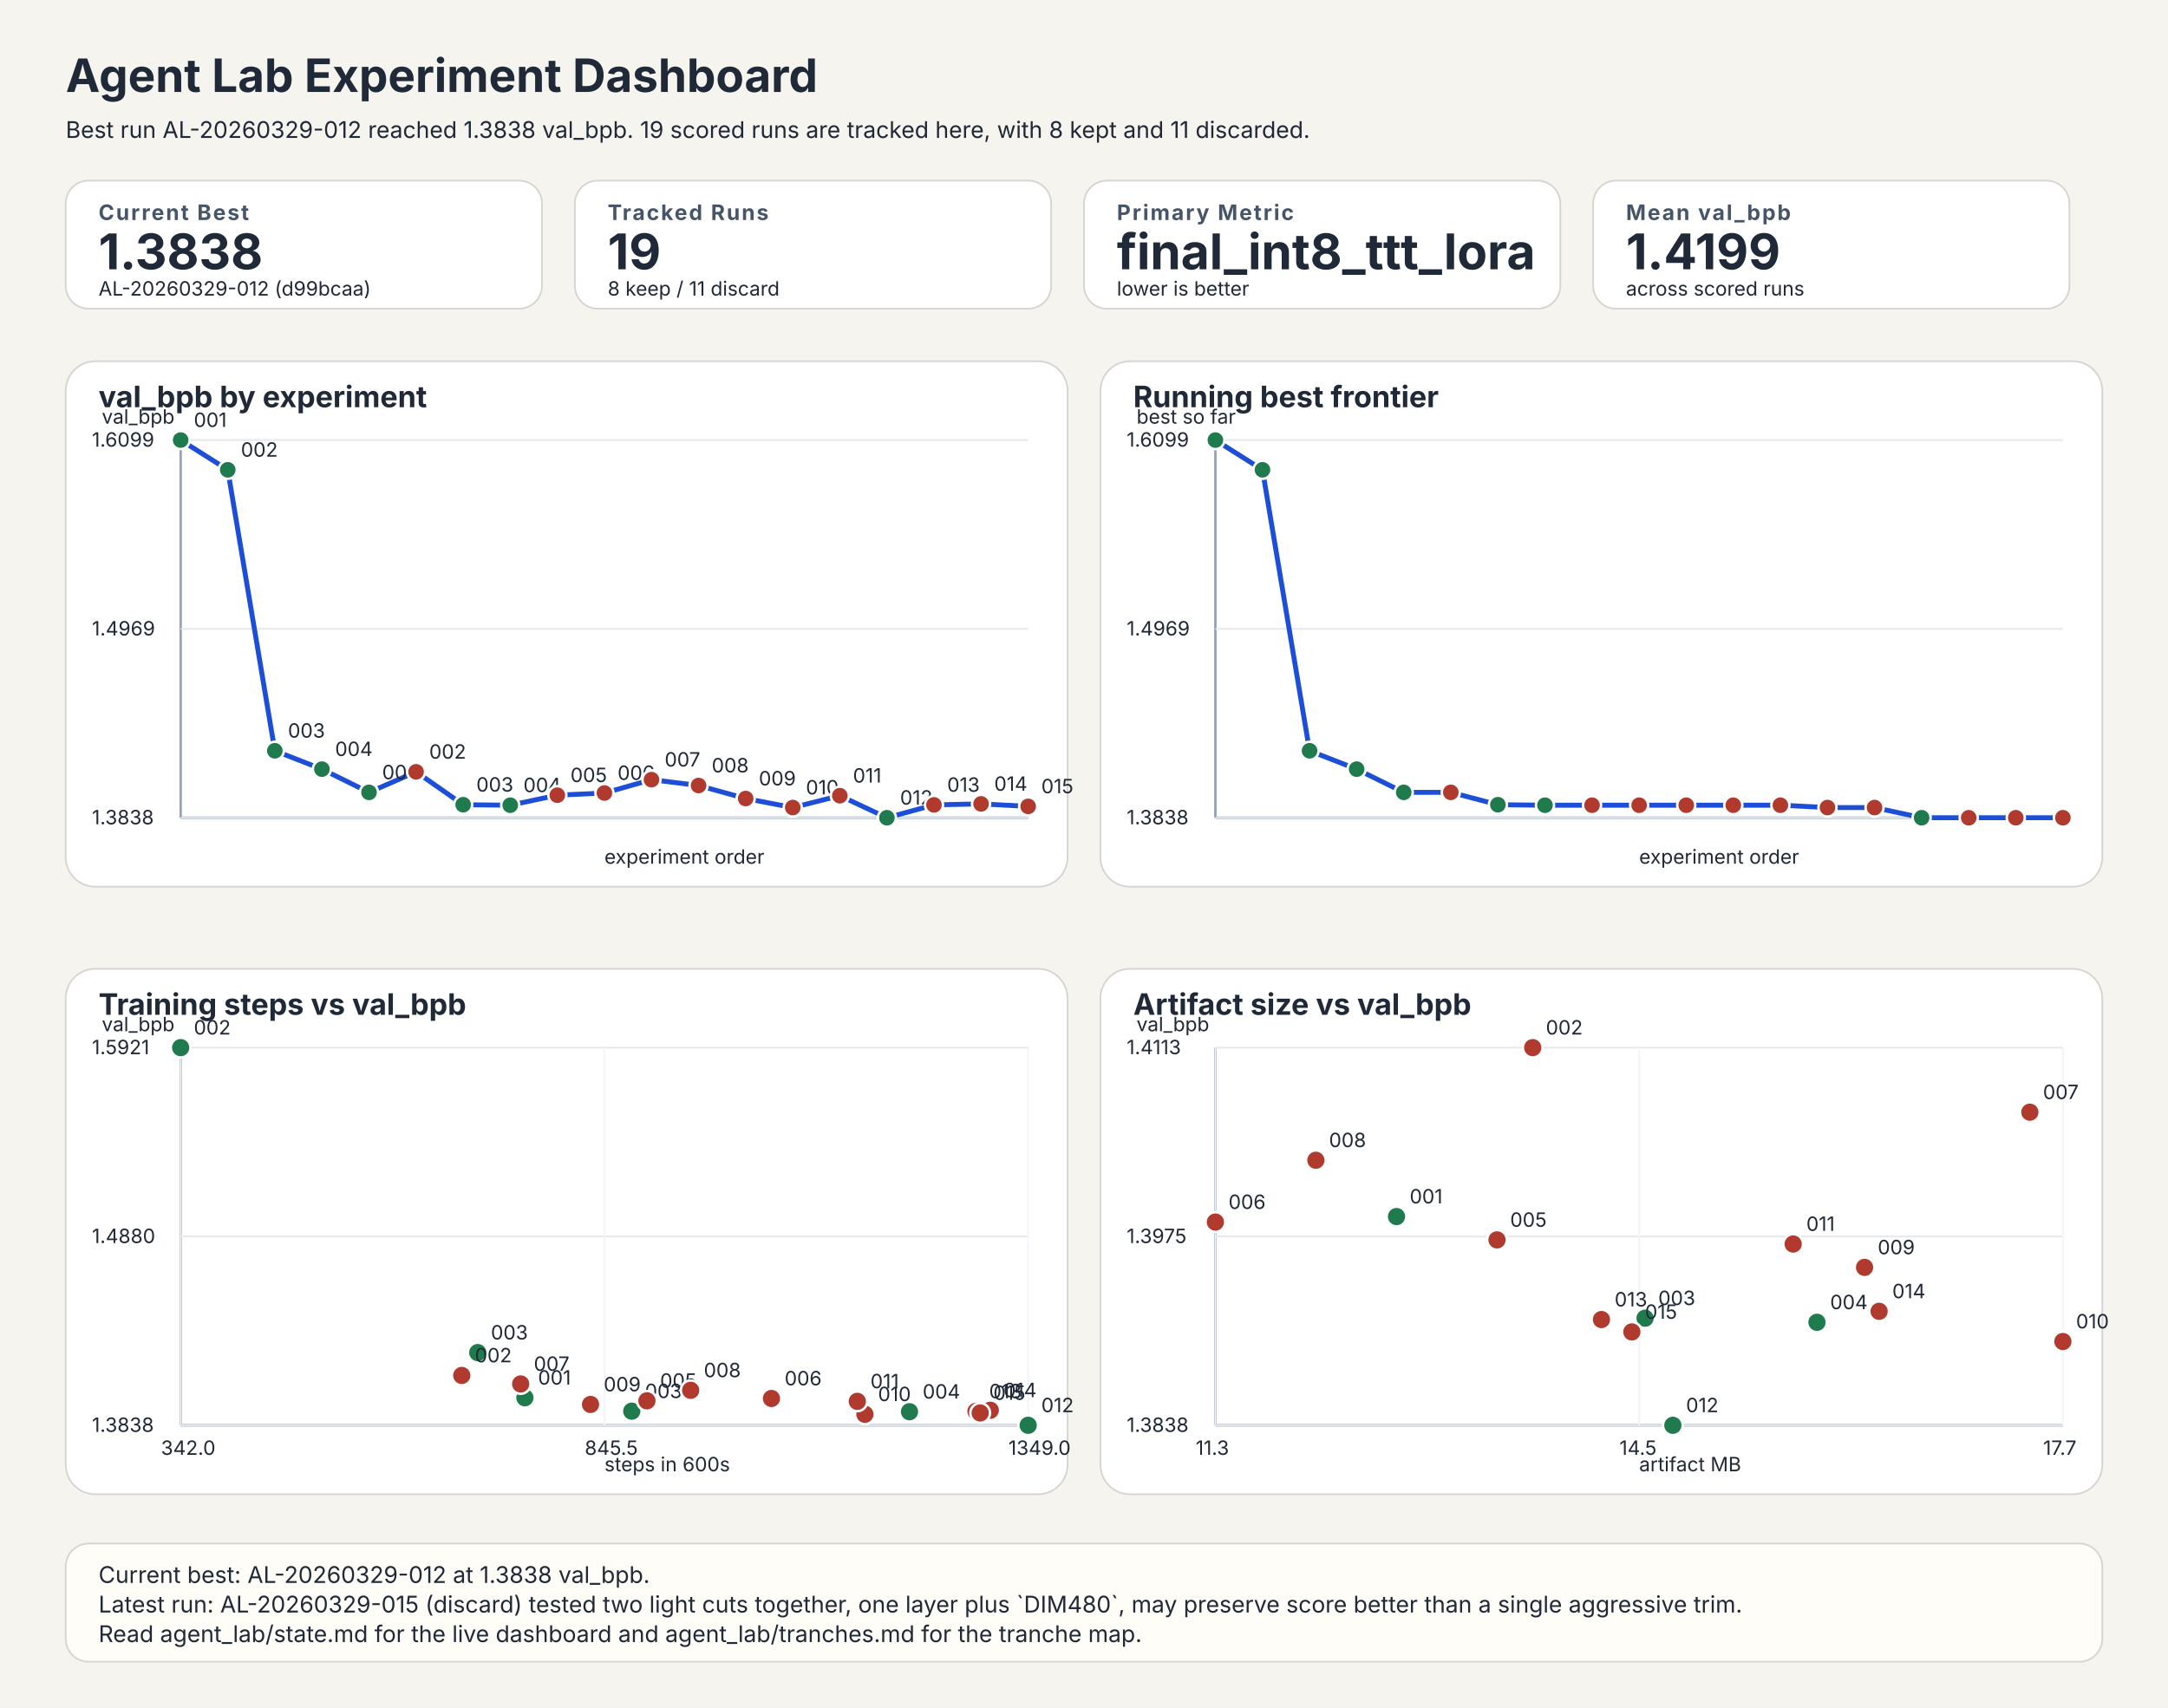
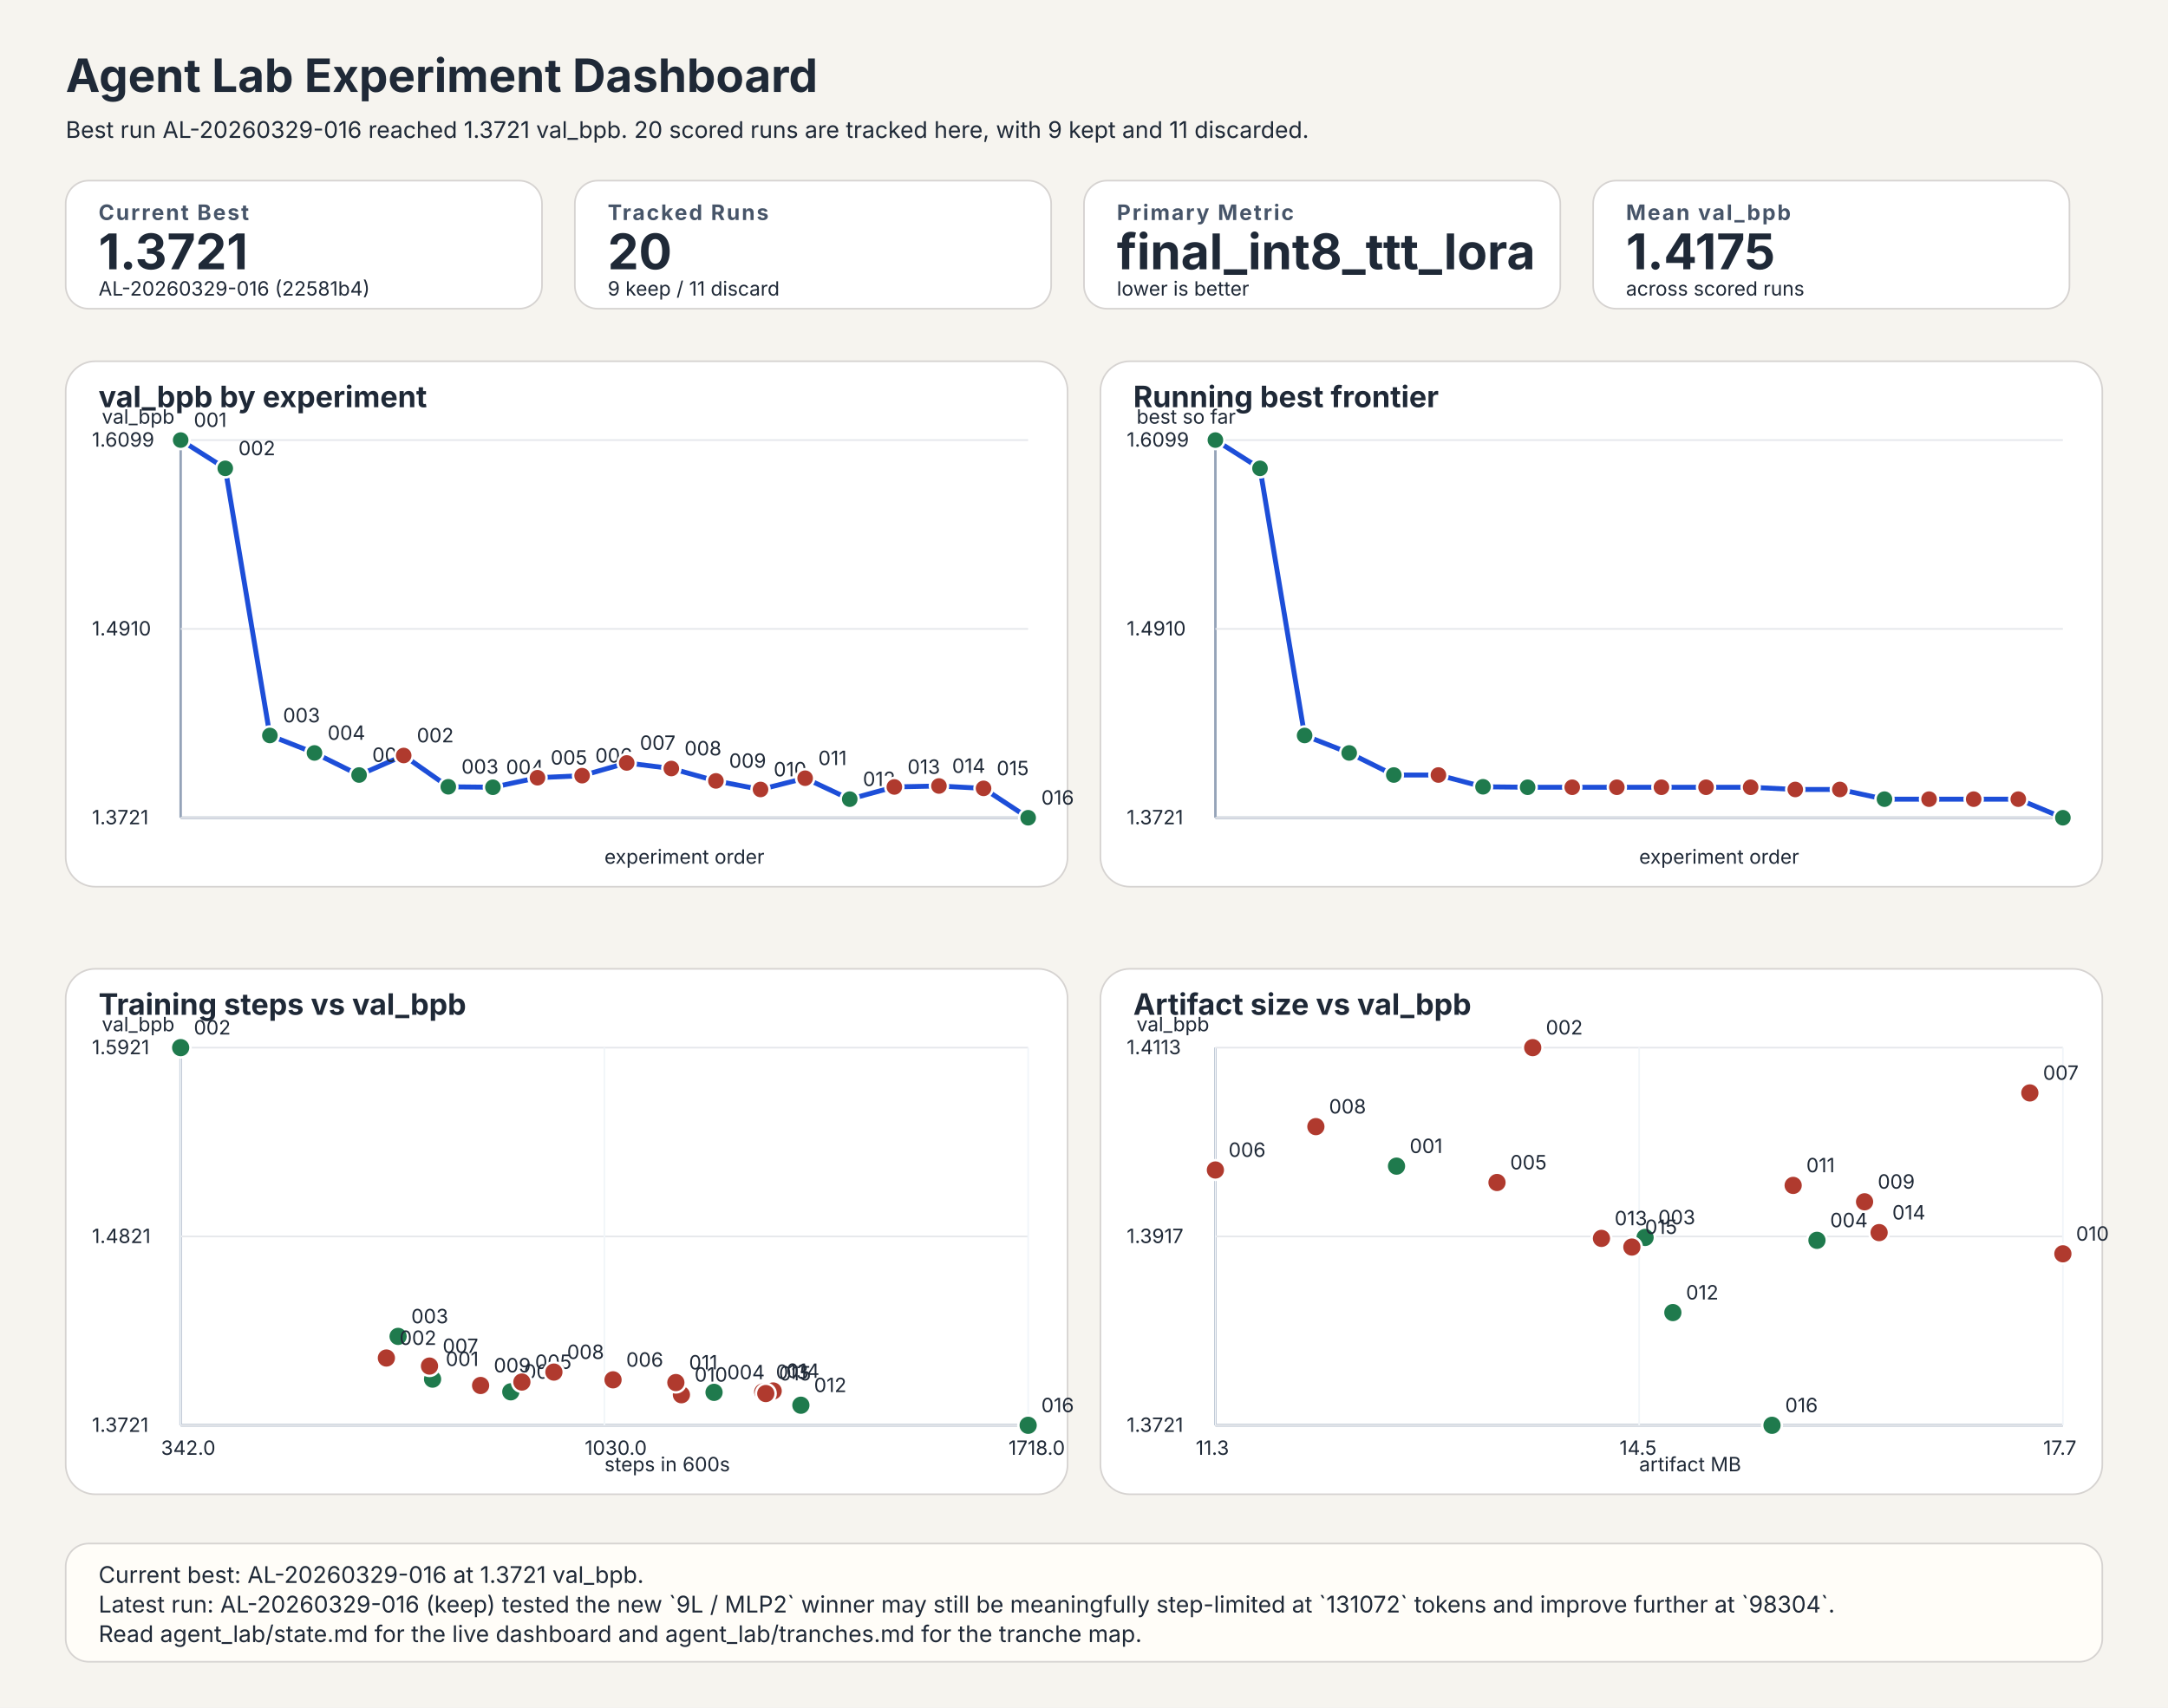
<svg xmlns="http://www.w3.org/2000/svg" width="1320" height="1040" viewBox="0 0 1320 1040">
  <rect width="100%" height="100%" fill="#f6f4ef" />
  <style>text{font-family:ui-sans-serif,system-ui,-apple-system,BlinkMacSystemFont,"Segoe UI",sans-serif;fill:#1f2937}.small{font-size:12px}.body{font-size:14px}.label{font-size:15px;font-weight:600}.title{font-size:28px;font-weight:700}.cardtitle{font-size:13px;font-weight:700;letter-spacing:.08em;text-transform:uppercase;fill:#475569}.metric{font-size:30px;font-weight:700}.paneltitle{font-size:18px;font-weight:700}</style>
  <text x="40" y="56" class="title">Agent Lab Experiment Dashboard</text>
-   <text x="40" y="84" class="body">Best run AL-20260329-012 reached 1.3838 val_bpb. 19 scored runs are tracked here, with 8 kept and 11 discarded.</text>
+   <text x="40" y="84" class="body">Best run AL-20260329-016 reached 1.3721 val_bpb. 20 scored runs are tracked here, with 9 kept and 11 discarded.</text>
  <rect x="40" y="110" width="290" height="78" rx="14" fill="#ffffff" stroke="#d6d3d1" />
  <text x="60" y="134" class="cardtitle">Current Best</text>
-   <text x="60" y="164" class="metric">1.3838</text>
-   <text x="60" y="180" class="small">AL-20260329-012 (d99bcaa)</text>
+   <text x="60" y="164" class="metric">1.3721</text>
+   <text x="60" y="180" class="small">AL-20260329-016 (22581b4)</text>
  <rect x="350" y="110" width="290" height="78" rx="14" fill="#ffffff" stroke="#d6d3d1" />
  <text x="370" y="134" class="cardtitle">Tracked Runs</text>
-   <text x="370" y="164" class="metric">19</text>
-   <text x="370" y="180" class="small">8 keep / 11 discard</text>
+   <text x="370" y="164" class="metric">20</text>
+   <text x="370" y="180" class="small">9 keep / 11 discard</text>
  <rect x="660" y="110" width="290" height="78" rx="14" fill="#ffffff" stroke="#d6d3d1" />
  <text x="680" y="134" class="cardtitle">Primary Metric</text>
  <text x="680" y="164" class="metric">final_int8_ttt_lora</text>
  <text x="680" y="180" class="small">lower is better</text>
  <rect x="970" y="110" width="290" height="78" rx="14" fill="#ffffff" stroke="#d6d3d1" />
  <text x="990" y="134" class="cardtitle">Mean val_bpb</text>
-   <text x="990" y="164" class="metric">1.4199</text>
+   <text x="990" y="164" class="metric">1.4175</text>
  <text x="990" y="180" class="small">across scored runs</text>
  <rect x="40" y="220" width="610" height="320" rx="18" fill="#ffffff" stroke="#d6d3d1" />
  <text x="60" y="248" class="paneltitle">val_bpb by experiment</text>
  <line x1="110" y1="498" x2="626" y2="498" stroke="#94a3b8" stroke-width="1.5" />
  <line x1="110" y1="498" x2="110" y2="268" stroke="#94a3b8" stroke-width="1.5" />
  <text x="368.00" y="526.00" class="small">experiment order</text>
  <text x="62.00" y="258.00" class="small">val_bpb</text>
  <line x1="110" y1="498.00" x2="626" y2="498.00" stroke="#e5e7eb" stroke-width="1" />
-   <text x="56.00" y="502.00" class="small">1.3838</text>
+   <text x="56.00" y="502.00" class="small">1.3721</text>
  <line x1="110" y1="383.00" x2="626" y2="383.00" stroke="#e5e7eb" stroke-width="1" />
-   <text x="56.00" y="387.00" class="small">1.4969</text>
+   <text x="56.00" y="387.00" class="small">1.4910</text>
  <line x1="110" y1="268.00" x2="626" y2="268.00" stroke="#e5e7eb" stroke-width="1" />
  <text x="56.00" y="272.00" class="small">1.6099</text>
-   <polyline fill="none" stroke="#1d4ed8" stroke-width="3" points="110.00,268.00 138.67,286.11 167.33,457.21 196.00,468.40 224.67,482.54 253.33,470.03 282.00,490.07 310.67,490.37 339.33,484.27 368.00,482.94 396.67,474.81 425.33,478.37 454.00,486.30 482.67,491.79 511.33,484.57 540.00,498.00 568.67,490.17 597.33,489.56 626.00,491.08" />
+   <polyline fill="none" stroke="#1d4ed8" stroke-width="3" points="110.00,268.00 137.16,285.22 164.32,447.90 191.47,458.54 218.63,471.98 245.79,460.09 272.95,479.14 300.11,479.43 327.26,473.63 354.42,472.37 381.58,464.63 408.74,468.02 435.89,475.56 463.05,480.78 490.21,473.92 517.37,486.68 544.53,479.24 571.68,478.66 598.84,480.11 626.00,498.00" />
  <circle cx="110.00" cy="268.00" r="5.5" fill="#1f7a4d" stroke="#ffffff" stroke-width="1.5" />
  <text x="118.00" y="260.00" class="small">001</text>
-   <circle cx="138.67" cy="286.11" r="5.5" fill="#1f7a4d" stroke="#ffffff" stroke-width="1.5" />
-   <text x="146.67" y="278.11" class="small">002</text>
-   <circle cx="167.33" cy="457.21" r="5.5" fill="#1f7a4d" stroke="#ffffff" stroke-width="1.5" />
-   <text x="175.33" y="449.21" class="small">003</text>
-   <circle cx="196.00" cy="468.40" r="5.5" fill="#1f7a4d" stroke="#ffffff" stroke-width="1.5" />
-   <text x="204.00" y="460.40" class="small">004</text>
-   <circle cx="224.67" cy="482.54" r="5.5" fill="#1f7a4d" stroke="#ffffff" stroke-width="1.5" />
-   <text x="232.67" y="474.54" class="small">001</text>
-   <circle cx="253.33" cy="470.03" r="5.5" fill="#b03a2e" stroke="#ffffff" stroke-width="1.5" />
-   <text x="261.33" y="462.03" class="small">002</text>
-   <circle cx="282.00" cy="490.07" r="5.5" fill="#1f7a4d" stroke="#ffffff" stroke-width="1.5" />
-   <text x="290.00" y="482.07" class="small">003</text>
-   <circle cx="310.67" cy="490.37" r="5.5" fill="#1f7a4d" stroke="#ffffff" stroke-width="1.5" />
-   <text x="318.67" y="482.37" class="small">004</text>
-   <circle cx="339.33" cy="484.27" r="5.5" fill="#b03a2e" stroke="#ffffff" stroke-width="1.5" />
-   <text x="347.33" y="476.27" class="small">005</text>
-   <circle cx="368.00" cy="482.94" r="5.5" fill="#b03a2e" stroke="#ffffff" stroke-width="1.5" />
-   <text x="376.00" y="474.94" class="small">006</text>
-   <circle cx="396.67" cy="474.81" r="5.5" fill="#b03a2e" stroke="#ffffff" stroke-width="1.5" />
-   <text x="404.67" y="466.81" class="small">007</text>
-   <circle cx="425.33" cy="478.37" r="5.5" fill="#b03a2e" stroke="#ffffff" stroke-width="1.5" />
-   <text x="433.33" y="470.37" class="small">008</text>
-   <circle cx="454.00" cy="486.30" r="5.5" fill="#b03a2e" stroke="#ffffff" stroke-width="1.5" />
-   <text x="462.00" y="478.30" class="small">009</text>
-   <circle cx="482.67" cy="491.79" r="5.5" fill="#b03a2e" stroke="#ffffff" stroke-width="1.5" />
-   <text x="490.67" y="483.79" class="small">010</text>
-   <circle cx="511.33" cy="484.57" r="5.5" fill="#b03a2e" stroke="#ffffff" stroke-width="1.5" />
-   <text x="519.33" y="476.57" class="small">011</text>
-   <circle cx="540.00" cy="498.00" r="5.5" fill="#1f7a4d" stroke="#ffffff" stroke-width="1.5" />
-   <text x="548.00" y="490.00" class="small">012</text>
-   <circle cx="568.67" cy="490.17" r="5.5" fill="#b03a2e" stroke="#ffffff" stroke-width="1.5" />
-   <text x="576.67" y="482.17" class="small">013</text>
-   <circle cx="597.33" cy="489.56" r="5.5" fill="#b03a2e" stroke="#ffffff" stroke-width="1.5" />
-   <text x="605.33" y="481.56" class="small">014</text>
-   <circle cx="626.00" cy="491.08" r="5.5" fill="#b03a2e" stroke="#ffffff" stroke-width="1.5" />
-   <text x="634.00" y="483.08" class="small">015</text>
+   <circle cx="137.16" cy="285.22" r="5.5" fill="#1f7a4d" stroke="#ffffff" stroke-width="1.5" />
+   <text x="145.16" y="277.22" class="small">002</text>
+   <circle cx="164.32" cy="447.90" r="5.5" fill="#1f7a4d" stroke="#ffffff" stroke-width="1.5" />
+   <text x="172.32" y="439.90" class="small">003</text>
+   <circle cx="191.47" cy="458.54" r="5.5" fill="#1f7a4d" stroke="#ffffff" stroke-width="1.5" />
+   <text x="199.47" y="450.54" class="small">004</text>
+   <circle cx="218.63" cy="471.98" r="5.5" fill="#1f7a4d" stroke="#ffffff" stroke-width="1.5" />
+   <text x="226.63" y="463.98" class="small">001</text>
+   <circle cx="245.79" cy="460.09" r="5.5" fill="#b03a2e" stroke="#ffffff" stroke-width="1.5" />
+   <text x="253.79" y="452.09" class="small">002</text>
+   <circle cx="272.95" cy="479.14" r="5.5" fill="#1f7a4d" stroke="#ffffff" stroke-width="1.5" />
+   <text x="280.95" y="471.14" class="small">003</text>
+   <circle cx="300.11" cy="479.43" r="5.5" fill="#1f7a4d" stroke="#ffffff" stroke-width="1.5" />
+   <text x="308.11" y="471.43" class="small">004</text>
+   <circle cx="327.26" cy="473.63" r="5.5" fill="#b03a2e" stroke="#ffffff" stroke-width="1.5" />
+   <text x="335.26" y="465.63" class="small">005</text>
+   <circle cx="354.42" cy="472.37" r="5.5" fill="#b03a2e" stroke="#ffffff" stroke-width="1.5" />
+   <text x="362.42" y="464.37" class="small">006</text>
+   <circle cx="381.58" cy="464.63" r="5.5" fill="#b03a2e" stroke="#ffffff" stroke-width="1.5" />
+   <text x="389.58" y="456.63" class="small">007</text>
+   <circle cx="408.74" cy="468.02" r="5.5" fill="#b03a2e" stroke="#ffffff" stroke-width="1.5" />
+   <text x="416.74" y="460.02" class="small">008</text>
+   <circle cx="435.89" cy="475.56" r="5.5" fill="#b03a2e" stroke="#ffffff" stroke-width="1.5" />
+   <text x="443.89" y="467.56" class="small">009</text>
+   <circle cx="463.05" cy="480.78" r="5.5" fill="#b03a2e" stroke="#ffffff" stroke-width="1.5" />
+   <text x="471.05" y="472.78" class="small">010</text>
+   <circle cx="490.21" cy="473.92" r="5.5" fill="#b03a2e" stroke="#ffffff" stroke-width="1.5" />
+   <text x="498.21" y="465.92" class="small">011</text>
+   <circle cx="517.37" cy="486.68" r="5.5" fill="#1f7a4d" stroke="#ffffff" stroke-width="1.5" />
+   <text x="525.37" y="478.68" class="small">012</text>
+   <circle cx="544.53" cy="479.24" r="5.5" fill="#b03a2e" stroke="#ffffff" stroke-width="1.5" />
+   <text x="552.53" y="471.24" class="small">013</text>
+   <circle cx="571.68" cy="478.66" r="5.5" fill="#b03a2e" stroke="#ffffff" stroke-width="1.5" />
+   <text x="579.68" y="470.66" class="small">014</text>
+   <circle cx="598.84" cy="480.11" r="5.5" fill="#b03a2e" stroke="#ffffff" stroke-width="1.5" />
+   <text x="606.84" y="472.11" class="small">015</text>
+   <circle cx="626.00" cy="498.00" r="5.5" fill="#1f7a4d" stroke="#ffffff" stroke-width="1.5" />
+   <text x="634.00" y="490.00" class="small">016</text>
  <rect x="670" y="220" width="610" height="320" rx="18" fill="#ffffff" stroke="#d6d3d1" />
  <text x="690" y="248" class="paneltitle">Running best frontier</text>
  <line x1="740" y1="498" x2="1256" y2="498" stroke="#94a3b8" stroke-width="1.5" />
  <line x1="740" y1="498" x2="740" y2="268" stroke="#94a3b8" stroke-width="1.5" />
  <text x="998.00" y="526.00" class="small">experiment order</text>
  <text x="692.00" y="258.00" class="small">best so far</text>
  <line x1="740" y1="498.00" x2="1256" y2="498.00" stroke="#e5e7eb" stroke-width="1" />
-   <text x="686.00" y="502.00" class="small">1.3838</text>
+   <text x="686.00" y="502.00" class="small">1.3721</text>
  <line x1="740" y1="383.00" x2="1256" y2="383.00" stroke="#e5e7eb" stroke-width="1" />
-   <text x="686.00" y="387.00" class="small">1.4969</text>
+   <text x="686.00" y="387.00" class="small">1.4910</text>
  <line x1="740" y1="268.00" x2="1256" y2="268.00" stroke="#e5e7eb" stroke-width="1" />
  <text x="686.00" y="272.00" class="small">1.6099</text>
-   <polyline fill="none" stroke="#1d4ed8" stroke-width="3" points="740.00,268.00 768.67,286.11 797.33,457.21 826.00,468.40 854.67,482.54 883.33,482.54 912.00,490.07 940.67,490.37 969.33,490.37 998.00,490.37 1026.67,490.37 1055.33,490.37 1084.00,490.37 1112.67,491.79 1141.33,491.79 1170.00,498.00 1198.67,498.00 1227.33,498.00 1256.00,498.00" />
+   <polyline fill="none" stroke="#1d4ed8" stroke-width="3" points="740.00,268.00 767.16,285.22 794.32,447.90 821.47,458.54 848.63,471.98 875.79,471.98 902.95,479.14 930.11,479.43 957.26,479.43 984.42,479.43 1011.58,479.43 1038.74,479.43 1065.89,479.43 1093.05,480.78 1120.21,480.78 1147.37,486.68 1174.53,486.68 1201.68,486.68 1228.84,486.68 1256.00,498.00" />
  <circle cx="740.00" cy="268.00" r="5.5" fill="#1f7a4d" stroke="#ffffff" stroke-width="1.5" />
-   <circle cx="768.67" cy="286.11" r="5.5" fill="#1f7a4d" stroke="#ffffff" stroke-width="1.5" />
-   <circle cx="797.33" cy="457.21" r="5.5" fill="#1f7a4d" stroke="#ffffff" stroke-width="1.5" />
-   <circle cx="826.00" cy="468.40" r="5.5" fill="#1f7a4d" stroke="#ffffff" stroke-width="1.5" />
-   <circle cx="854.67" cy="482.54" r="5.5" fill="#1f7a4d" stroke="#ffffff" stroke-width="1.5" />
-   <circle cx="883.33" cy="482.54" r="5.5" fill="#b03a2e" stroke="#ffffff" stroke-width="1.5" />
-   <circle cx="912.00" cy="490.07" r="5.5" fill="#1f7a4d" stroke="#ffffff" stroke-width="1.5" />
-   <circle cx="940.67" cy="490.37" r="5.5" fill="#1f7a4d" stroke="#ffffff" stroke-width="1.5" />
-   <circle cx="969.33" cy="490.37" r="5.5" fill="#b03a2e" stroke="#ffffff" stroke-width="1.5" />
-   <circle cx="998.00" cy="490.37" r="5.5" fill="#b03a2e" stroke="#ffffff" stroke-width="1.5" />
-   <circle cx="1026.67" cy="490.37" r="5.5" fill="#b03a2e" stroke="#ffffff" stroke-width="1.5" />
-   <circle cx="1055.33" cy="490.37" r="5.5" fill="#b03a2e" stroke="#ffffff" stroke-width="1.5" />
-   <circle cx="1084.00" cy="490.37" r="5.5" fill="#b03a2e" stroke="#ffffff" stroke-width="1.5" />
-   <circle cx="1112.67" cy="491.79" r="5.5" fill="#b03a2e" stroke="#ffffff" stroke-width="1.5" />
-   <circle cx="1141.33" cy="491.79" r="5.5" fill="#b03a2e" stroke="#ffffff" stroke-width="1.5" />
-   <circle cx="1170.00" cy="498.00" r="5.5" fill="#1f7a4d" stroke="#ffffff" stroke-width="1.5" />
-   <circle cx="1198.67" cy="498.00" r="5.5" fill="#b03a2e" stroke="#ffffff" stroke-width="1.5" />
-   <circle cx="1227.33" cy="498.00" r="5.5" fill="#b03a2e" stroke="#ffffff" stroke-width="1.5" />
-   <circle cx="1256.00" cy="498.00" r="5.5" fill="#b03a2e" stroke="#ffffff" stroke-width="1.5" />
+   <circle cx="767.16" cy="285.22" r="5.5" fill="#1f7a4d" stroke="#ffffff" stroke-width="1.5" />
+   <circle cx="794.32" cy="447.90" r="5.5" fill="#1f7a4d" stroke="#ffffff" stroke-width="1.5" />
+   <circle cx="821.47" cy="458.54" r="5.5" fill="#1f7a4d" stroke="#ffffff" stroke-width="1.5" />
+   <circle cx="848.63" cy="471.98" r="5.5" fill="#1f7a4d" stroke="#ffffff" stroke-width="1.5" />
+   <circle cx="875.79" cy="471.98" r="5.5" fill="#b03a2e" stroke="#ffffff" stroke-width="1.5" />
+   <circle cx="902.95" cy="479.14" r="5.5" fill="#1f7a4d" stroke="#ffffff" stroke-width="1.5" />
+   <circle cx="930.11" cy="479.43" r="5.5" fill="#1f7a4d" stroke="#ffffff" stroke-width="1.5" />
+   <circle cx="957.26" cy="479.43" r="5.5" fill="#b03a2e" stroke="#ffffff" stroke-width="1.5" />
+   <circle cx="984.42" cy="479.43" r="5.5" fill="#b03a2e" stroke="#ffffff" stroke-width="1.5" />
+   <circle cx="1011.58" cy="479.43" r="5.5" fill="#b03a2e" stroke="#ffffff" stroke-width="1.5" />
+   <circle cx="1038.74" cy="479.43" r="5.5" fill="#b03a2e" stroke="#ffffff" stroke-width="1.5" />
+   <circle cx="1065.89" cy="479.43" r="5.5" fill="#b03a2e" stroke="#ffffff" stroke-width="1.5" />
+   <circle cx="1093.05" cy="480.78" r="5.5" fill="#b03a2e" stroke="#ffffff" stroke-width="1.5" />
+   <circle cx="1120.21" cy="480.78" r="5.5" fill="#b03a2e" stroke="#ffffff" stroke-width="1.5" />
+   <circle cx="1147.37" cy="486.68" r="5.5" fill="#1f7a4d" stroke="#ffffff" stroke-width="1.5" />
+   <circle cx="1174.53" cy="486.68" r="5.5" fill="#b03a2e" stroke="#ffffff" stroke-width="1.5" />
+   <circle cx="1201.68" cy="486.68" r="5.5" fill="#b03a2e" stroke="#ffffff" stroke-width="1.5" />
+   <circle cx="1228.84" cy="486.68" r="5.5" fill="#b03a2e" stroke="#ffffff" stroke-width="1.5" />
+   <circle cx="1256.00" cy="498.00" r="5.5" fill="#1f7a4d" stroke="#ffffff" stroke-width="1.5" />
  <rect x="40" y="590" width="610" height="320" rx="18" fill="#ffffff" stroke="#d6d3d1" />
  <text x="60" y="618" class="paneltitle">Training steps vs val_bpb</text>
  <line x1="110" y1="868" x2="626" y2="868" stroke="#94a3b8" stroke-width="1.5" />
  <line x1="110" y1="868" x2="110" y2="638" stroke="#94a3b8" stroke-width="1.5" />
  <text x="368.00" y="896.00" class="small">steps in 600s</text>
  <text x="62.00" y="628.00" class="small">val_bpb</text>
  <line x1="110" y1="868.00" x2="626" y2="868.00" stroke="#e5e7eb" stroke-width="1" />
-   <text x="56.00" y="872.00" class="small">1.3838</text>
+   <text x="56.00" y="872.00" class="small">1.3721</text>
  <line x1="110" y1="753.00" x2="626" y2="753.00" stroke="#e5e7eb" stroke-width="1" />
-   <text x="56.00" y="757.00" class="small">1.4880</text>
+   <text x="56.00" y="757.00" class="small">1.4821</text>
  <line x1="110" y1="638.00" x2="626" y2="638.00" stroke="#e5e7eb" stroke-width="1" />
  <text x="56.00" y="642.00" class="small">1.5921</text>
  <line x1="110.00" y1="868" x2="110.00" y2="638" stroke="#f1f5f9" stroke-width="1" />
  <text x="98.00" y="886.00" class="small">342.0</text>
  <line x1="368.00" y1="868" x2="368.00" y2="638" stroke="#f1f5f9" stroke-width="1" />
-   <text x="356.00" y="886.00" class="small">845.5</text>
+   <text x="356.00" y="886.00" class="small">1030.0</text>
  <line x1="626.00" y1="868" x2="626.00" y2="638" stroke="#f1f5f9" stroke-width="1" />
-   <text x="614.00" y="886.00" class="small">1349.0</text>
+   <text x="614.00" y="886.00" class="small">1718.0</text>
  <circle cx="110.00" cy="638.00" r="6" fill="#1f7a4d" stroke="#ffffff" stroke-width="1.5" />
  <text x="118.00" y="630.00" class="small">002</text>
-   <circle cx="290.88" cy="823.72" r="6" fill="#1f7a4d" stroke="#ffffff" stroke-width="1.5" />
-   <text x="298.88" y="815.72" class="small">003</text>
-   <circle cx="319.58" cy="851.22" r="6" fill="#1f7a4d" stroke="#ffffff" stroke-width="1.5" />
-   <text x="327.58" y="843.22" class="small">001</text>
-   <circle cx="281.15" cy="837.64" r="6" fill="#b03a2e" stroke="#ffffff" stroke-width="1.5" />
-   <text x="289.15" y="829.64" class="small">002</text>
-   <circle cx="384.65" cy="859.39" r="6" fill="#1f7a4d" stroke="#ffffff" stroke-width="1.5" />
-   <text x="392.65" y="851.39" class="small">003</text>
-   <circle cx="553.75" cy="859.72" r="6" fill="#1f7a4d" stroke="#ffffff" stroke-width="1.5" />
-   <text x="561.75" y="851.72" class="small">004</text>
-   <circle cx="393.88" cy="853.09" r="6" fill="#b03a2e" stroke="#ffffff" stroke-width="1.5" />
-   <text x="401.88" y="845.09" class="small">005</text>
-   <circle cx="469.71" cy="851.66" r="6" fill="#b03a2e" stroke="#ffffff" stroke-width="1.5" />
-   <text x="477.71" y="843.66" class="small">006</text>
-   <circle cx="317.01" cy="842.82" r="6" fill="#b03a2e" stroke="#ffffff" stroke-width="1.5" />
-   <text x="325.01" y="834.82" class="small">007</text>
-   <circle cx="420.52" cy="846.69" r="6" fill="#b03a2e" stroke="#ffffff" stroke-width="1.5" />
-   <text x="428.52" y="838.69" class="small">008</text>
-   <circle cx="359.55" cy="855.30" r="6" fill="#b03a2e" stroke="#ffffff" stroke-width="1.5" />
-   <text x="367.55" y="847.30" class="small">009</text>
-   <circle cx="526.59" cy="861.26" r="6" fill="#b03a2e" stroke="#ffffff" stroke-width="1.5" />
-   <text x="534.59" y="853.26" class="small">010</text>
-   <circle cx="521.98" cy="853.42" r="6" fill="#b03a2e" stroke="#ffffff" stroke-width="1.5" />
-   <text x="529.98" y="845.42" class="small">011</text>
+   <circle cx="242.38" cy="813.85" r="6" fill="#1f7a4d" stroke="#ffffff" stroke-width="1.5" />
+   <text x="250.38" y="805.85" class="small">003</text>
+   <circle cx="263.38" cy="839.88" r="6" fill="#1f7a4d" stroke="#ffffff" stroke-width="1.5" />
+   <text x="271.38" y="831.88" class="small">001</text>
+   <circle cx="235.25" cy="827.02" r="6" fill="#b03a2e" stroke="#ffffff" stroke-width="1.5" />
+   <text x="243.25" y="819.02" class="small">002</text>
+   <circle cx="311.00" cy="847.61" r="6" fill="#1f7a4d" stroke="#ffffff" stroke-width="1.5" />
+   <text x="319.00" y="839.61" class="small">003</text>
+   <circle cx="434.75" cy="847.93" r="6" fill="#1f7a4d" stroke="#ffffff" stroke-width="1.5" />
+   <text x="442.75" y="839.93" class="small">004</text>
+   <circle cx="317.75" cy="841.65" r="6" fill="#b03a2e" stroke="#ffffff" stroke-width="1.5" />
+   <text x="325.75" y="833.65" class="small">005</text>
+   <circle cx="373.25" cy="840.30" r="6" fill="#b03a2e" stroke="#ffffff" stroke-width="1.5" />
+   <text x="381.25" y="832.30" class="small">006</text>
+   <circle cx="261.50" cy="831.93" r="6" fill="#b03a2e" stroke="#ffffff" stroke-width="1.5" />
+   <text x="269.50" y="823.93" class="small">007</text>
+   <circle cx="337.25" cy="835.59" r="6" fill="#b03a2e" stroke="#ffffff" stroke-width="1.5" />
+   <text x="345.25" y="827.59" class="small">008</text>
+   <circle cx="292.62" cy="843.75" r="6" fill="#b03a2e" stroke="#ffffff" stroke-width="1.5" />
+   <text x="300.62" y="835.75" class="small">009</text>
+   <circle cx="414.88" cy="849.39" r="6" fill="#b03a2e" stroke="#ffffff" stroke-width="1.5" />
+   <text x="422.88" y="841.39" class="small">010</text>
+   <circle cx="411.50" cy="841.97" r="6" fill="#b03a2e" stroke="#ffffff" stroke-width="1.5" />
+   <text x="419.50" y="833.97" class="small">011</text>
+   <circle cx="487.62" cy="855.77" r="6" fill="#1f7a4d" stroke="#ffffff" stroke-width="1.5" />
+   <text x="495.62" y="847.77" class="small">012</text>
+   <circle cx="464.38" cy="847.72" r="6" fill="#b03a2e" stroke="#ffffff" stroke-width="1.5" />
+   <text x="472.38" y="839.72" class="small">013</text>
+   <circle cx="470.75" cy="847.09" r="6" fill="#b03a2e" stroke="#ffffff" stroke-width="1.5" />
+   <text x="478.75" y="839.09" class="small">014</text>
+   <circle cx="466.25" cy="848.66" r="6" fill="#b03a2e" stroke="#ffffff" stroke-width="1.5" />
+   <text x="474.25" y="840.66" class="small">015</text>
  <circle cx="626.00" cy="868.00" r="6" fill="#1f7a4d" stroke="#ffffff" stroke-width="1.5" />
-   <text x="634.00" y="860.00" class="small">012</text>
-   <circle cx="594.23" cy="859.50" r="6" fill="#b03a2e" stroke="#ffffff" stroke-width="1.5" />
-   <text x="602.23" y="851.50" class="small">013</text>
-   <circle cx="602.94" cy="858.84" r="6" fill="#b03a2e" stroke="#ffffff" stroke-width="1.5" />
-   <text x="610.94" y="850.84" class="small">014</text>
-   <circle cx="596.79" cy="860.49" r="6" fill="#b03a2e" stroke="#ffffff" stroke-width="1.5" />
-   <text x="604.79" y="852.49" class="small">015</text>
+   <text x="634.00" y="860.00" class="small">016</text>
  <rect x="670" y="590" width="610" height="320" rx="18" fill="#ffffff" stroke="#d6d3d1" />
  <text x="690" y="618" class="paneltitle">Artifact size vs val_bpb</text>
  <line x1="740" y1="868" x2="1256" y2="868" stroke="#94a3b8" stroke-width="1.5" />
  <line x1="740" y1="868" x2="740" y2="638" stroke="#94a3b8" stroke-width="1.5" />
  <text x="998.00" y="896.00" class="small">artifact MB</text>
  <text x="692.00" y="628.00" class="small">val_bpb</text>
  <line x1="740" y1="868.00" x2="1256" y2="868.00" stroke="#e5e7eb" stroke-width="1" />
-   <text x="686.00" y="872.00" class="small">1.3838</text>
+   <text x="686.00" y="872.00" class="small">1.3721</text>
  <line x1="740" y1="753.00" x2="1256" y2="753.00" stroke="#e5e7eb" stroke-width="1" />
-   <text x="686.00" y="757.00" class="small">1.3975</text>
+   <text x="686.00" y="757.00" class="small">1.3917</text>
  <line x1="740" y1="638.00" x2="1256" y2="638.00" stroke="#e5e7eb" stroke-width="1" />
  <text x="686.00" y="642.00" class="small">1.4113</text>
  <line x1="740.00" y1="868" x2="740.00" y2="638" stroke="#f1f5f9" stroke-width="1" />
  <text x="728.00" y="886.00" class="small">11.3</text>
  <line x1="998.00" y1="868" x2="998.00" y2="638" stroke="#f1f5f9" stroke-width="1" />
  <text x="986.00" y="886.00" class="small">14.5</text>
  <line x1="1256.00" y1="868" x2="1256.00" y2="638" stroke="#f1f5f9" stroke-width="1" />
  <text x="1244.00" y="886.00" class="small">17.7</text>
-   <circle cx="850.28" cy="740.87" r="6" fill="#1f7a4d" stroke="#ffffff" stroke-width="1.5" />
-   <text x="858.28" y="732.87" class="small">001</text>
+   <circle cx="850.28" cy="710.17" r="6" fill="#1f7a4d" stroke="#ffffff" stroke-width="1.5" />
+   <text x="858.28" y="702.17" class="small">001</text>
  <circle cx="933.20" cy="638.00" r="6" fill="#b03a2e" stroke="#ffffff" stroke-width="1.5" />
  <text x="941.20" y="630.00" class="small">002</text>
-   <circle cx="1001.62" cy="802.76" r="6" fill="#1f7a4d" stroke="#ffffff" stroke-width="1.5" />
-   <text x="1009.62" y="794.76" class="small">003</text>
-   <circle cx="1106.27" cy="805.27" r="6" fill="#1f7a4d" stroke="#ffffff" stroke-width="1.5" />
-   <text x="1114.27" y="797.27" class="small">004</text>
-   <circle cx="911.46" cy="755.09" r="6" fill="#b03a2e" stroke="#ffffff" stroke-width="1.5" />
-   <text x="919.46" y="747.09" class="small">005</text>
-   <circle cx="740.00" cy="744.22" r="6" fill="#b03a2e" stroke="#ffffff" stroke-width="1.5" />
-   <text x="748.00" y="736.22" class="small">006</text>
-   <circle cx="1235.88" cy="677.31" r="6" fill="#b03a2e" stroke="#ffffff" stroke-width="1.5" />
-   <text x="1243.88" y="669.31" class="small">007</text>
-   <circle cx="801.18" cy="706.58" r="6" fill="#b03a2e" stroke="#ffffff" stroke-width="1.5" />
-   <text x="809.18" y="698.58" class="small">008</text>
-   <circle cx="1135.25" cy="771.82" r="6" fill="#b03a2e" stroke="#ffffff" stroke-width="1.5" />
-   <text x="1143.25" y="763.82" class="small">009</text>
-   <circle cx="1256.00" cy="816.98" r="6" fill="#b03a2e" stroke="#ffffff" stroke-width="1.5" />
-   <text x="1264.00" y="808.98" class="small">010</text>
-   <circle cx="1091.78" cy="757.60" r="6" fill="#b03a2e" stroke="#ffffff" stroke-width="1.5" />
-   <text x="1099.78" y="749.60" class="small">011</text>
-   <circle cx="1018.53" cy="868.00" r="6" fill="#1f7a4d" stroke="#ffffff" stroke-width="1.5" />
-   <text x="1026.53" y="860.00" class="small">012</text>
-   <circle cx="975.06" cy="803.60" r="6" fill="#b03a2e" stroke="#ffffff" stroke-width="1.5" />
-   <text x="983.06" y="795.60" class="small">013</text>
-   <circle cx="1144.11" cy="798.58" r="6" fill="#b03a2e" stroke="#ffffff" stroke-width="1.5" />
-   <text x="1152.11" y="790.58" class="small">014</text>
-   <circle cx="993.57" cy="811.13" r="6" fill="#b03a2e" stroke="#ffffff" stroke-width="1.5" />
-   <text x="1001.57" y="803.13" class="small">015</text>
+   <circle cx="1001.62" cy="753.59" r="6" fill="#1f7a4d" stroke="#ffffff" stroke-width="1.5" />
+   <text x="1009.62" y="745.59" class="small">003</text>
+   <circle cx="1106.27" cy="755.35" r="6" fill="#1f7a4d" stroke="#ffffff" stroke-width="1.5" />
+   <text x="1114.27" y="747.35" class="small">004</text>
+   <circle cx="911.46" cy="720.14" r="6" fill="#b03a2e" stroke="#ffffff" stroke-width="1.5" />
+   <text x="919.46" y="712.14" class="small">005</text>
+   <circle cx="740.00" cy="712.52" r="6" fill="#b03a2e" stroke="#ffffff" stroke-width="1.5" />
+   <text x="748.00" y="704.52" class="small">006</text>
+   <circle cx="1235.88" cy="665.58" r="6" fill="#b03a2e" stroke="#ffffff" stroke-width="1.5" />
+   <text x="1243.88" y="657.58" class="small">007</text>
+   <circle cx="801.18" cy="686.11" r="6" fill="#b03a2e" stroke="#ffffff" stroke-width="1.5" />
+   <text x="809.18" y="678.11" class="small">008</text>
+   <circle cx="1135.25" cy="731.88" r="6" fill="#b03a2e" stroke="#ffffff" stroke-width="1.5" />
+   <text x="1143.25" y="723.88" class="small">009</text>
+   <circle cx="1256.00" cy="763.56" r="6" fill="#b03a2e" stroke="#ffffff" stroke-width="1.5" />
+   <text x="1264.00" y="755.56" class="small">010</text>
+   <circle cx="1091.78" cy="721.90" r="6" fill="#b03a2e" stroke="#ffffff" stroke-width="1.5" />
+   <text x="1099.78" y="713.90" class="small">011</text>
+   <circle cx="1018.53" cy="799.35" r="6" fill="#1f7a4d" stroke="#ffffff" stroke-width="1.5" />
+   <text x="1026.53" y="791.35" class="small">012</text>
+   <circle cx="975.06" cy="754.17" r="6" fill="#b03a2e" stroke="#ffffff" stroke-width="1.5" />
+   <text x="983.06" y="746.17" class="small">013</text>
+   <circle cx="1144.11" cy="750.65" r="6" fill="#b03a2e" stroke="#ffffff" stroke-width="1.5" />
+   <text x="1152.11" y="742.65" class="small">014</text>
+   <circle cx="993.57" cy="759.45" r="6" fill="#b03a2e" stroke="#ffffff" stroke-width="1.5" />
+   <text x="1001.57" y="751.45" class="small">015</text>
+   <circle cx="1078.90" cy="868.00" r="6" fill="#1f7a4d" stroke="#ffffff" stroke-width="1.5" />
+   <text x="1086.90" y="860.00" class="small">016</text>
  <rect x="40" y="940" width="1240" height="72" rx="14" fill="#fffdf8" stroke="#d6d3d1" />
-   <text x="60" y="964" class="body">Current best: AL-20260329-012 at 1.3838 val_bpb.</text>
-   <text x="60" y="982" class="body">Latest run: AL-20260329-015 (discard) tested two light cuts together, one layer plus `DIM480`, may preserve score better than a single aggressive trim.</text>
+   <text x="60" y="964" class="body">Current best: AL-20260329-016 at 1.3721 val_bpb.</text>
+   <text x="60" y="982" class="body">Latest run: AL-20260329-016 (keep) tested the new `9L / MLP2` winner may still be meaningfully step-limited at `131072` tokens and improve further at `98304`.</text>
  <text x="60" y="1000" class="body">Read agent_lab/state.md for the live dashboard and agent_lab/tranches.md for the tranche map.</text>
</svg>
